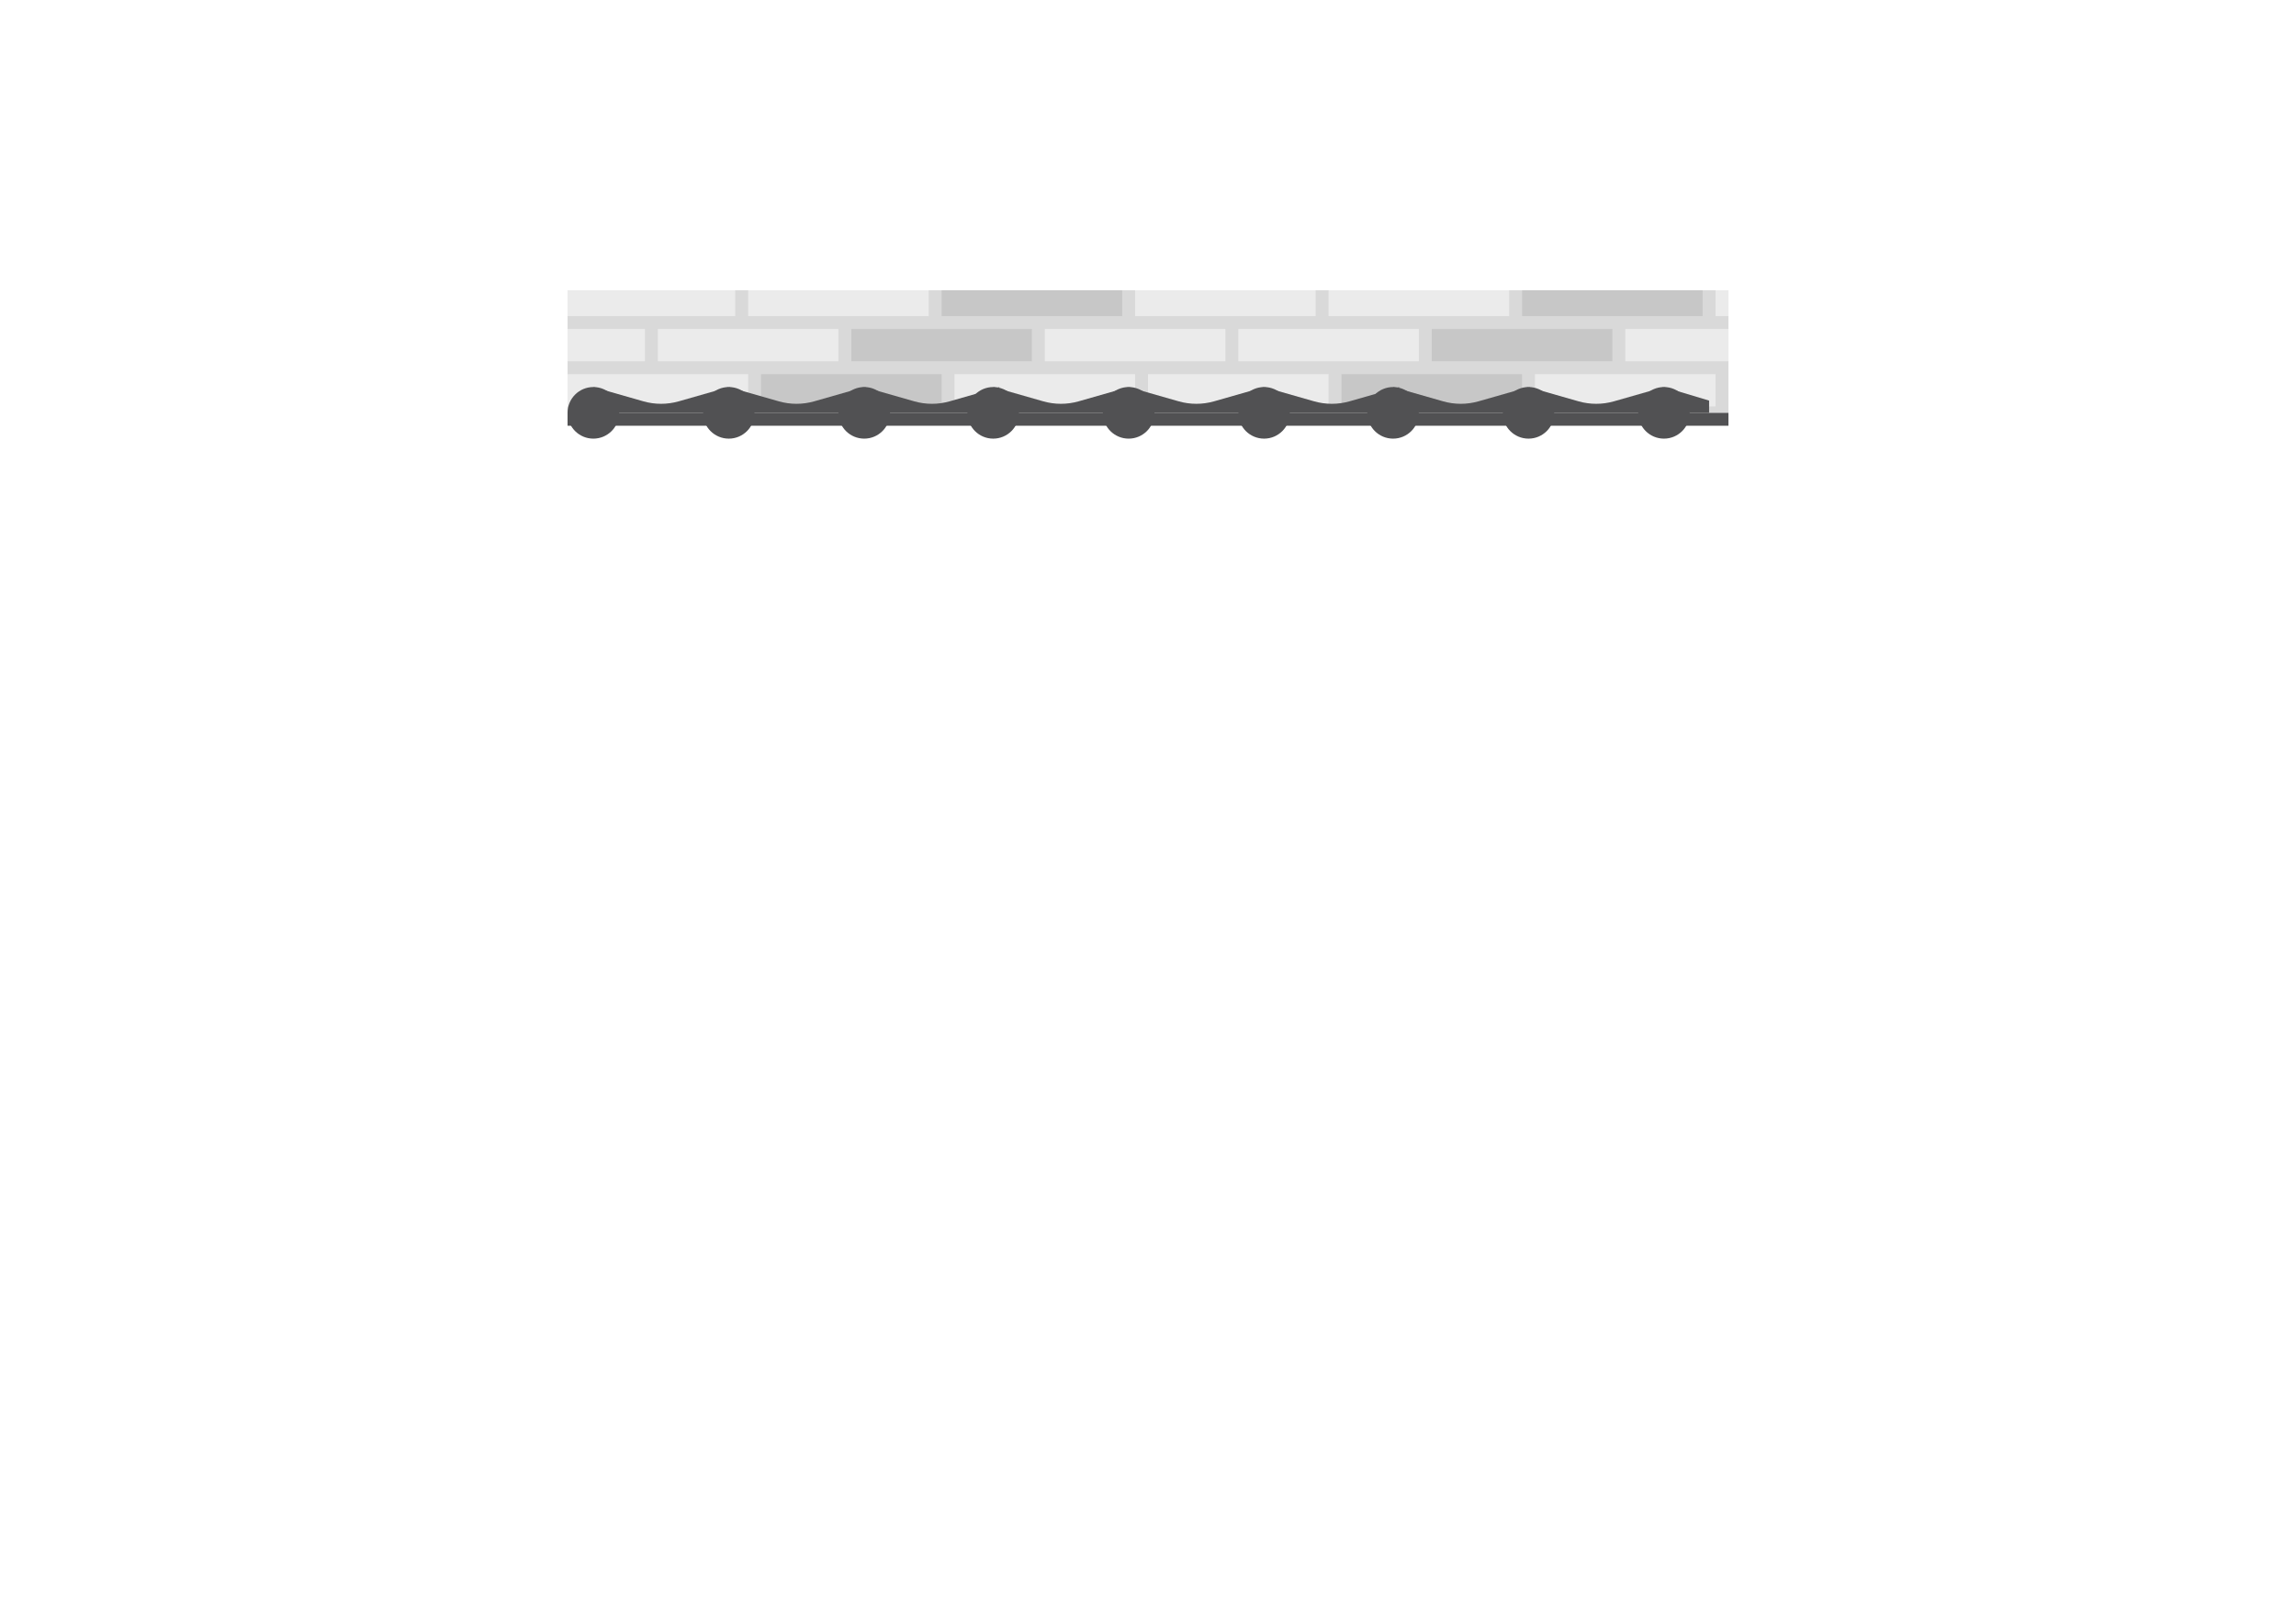
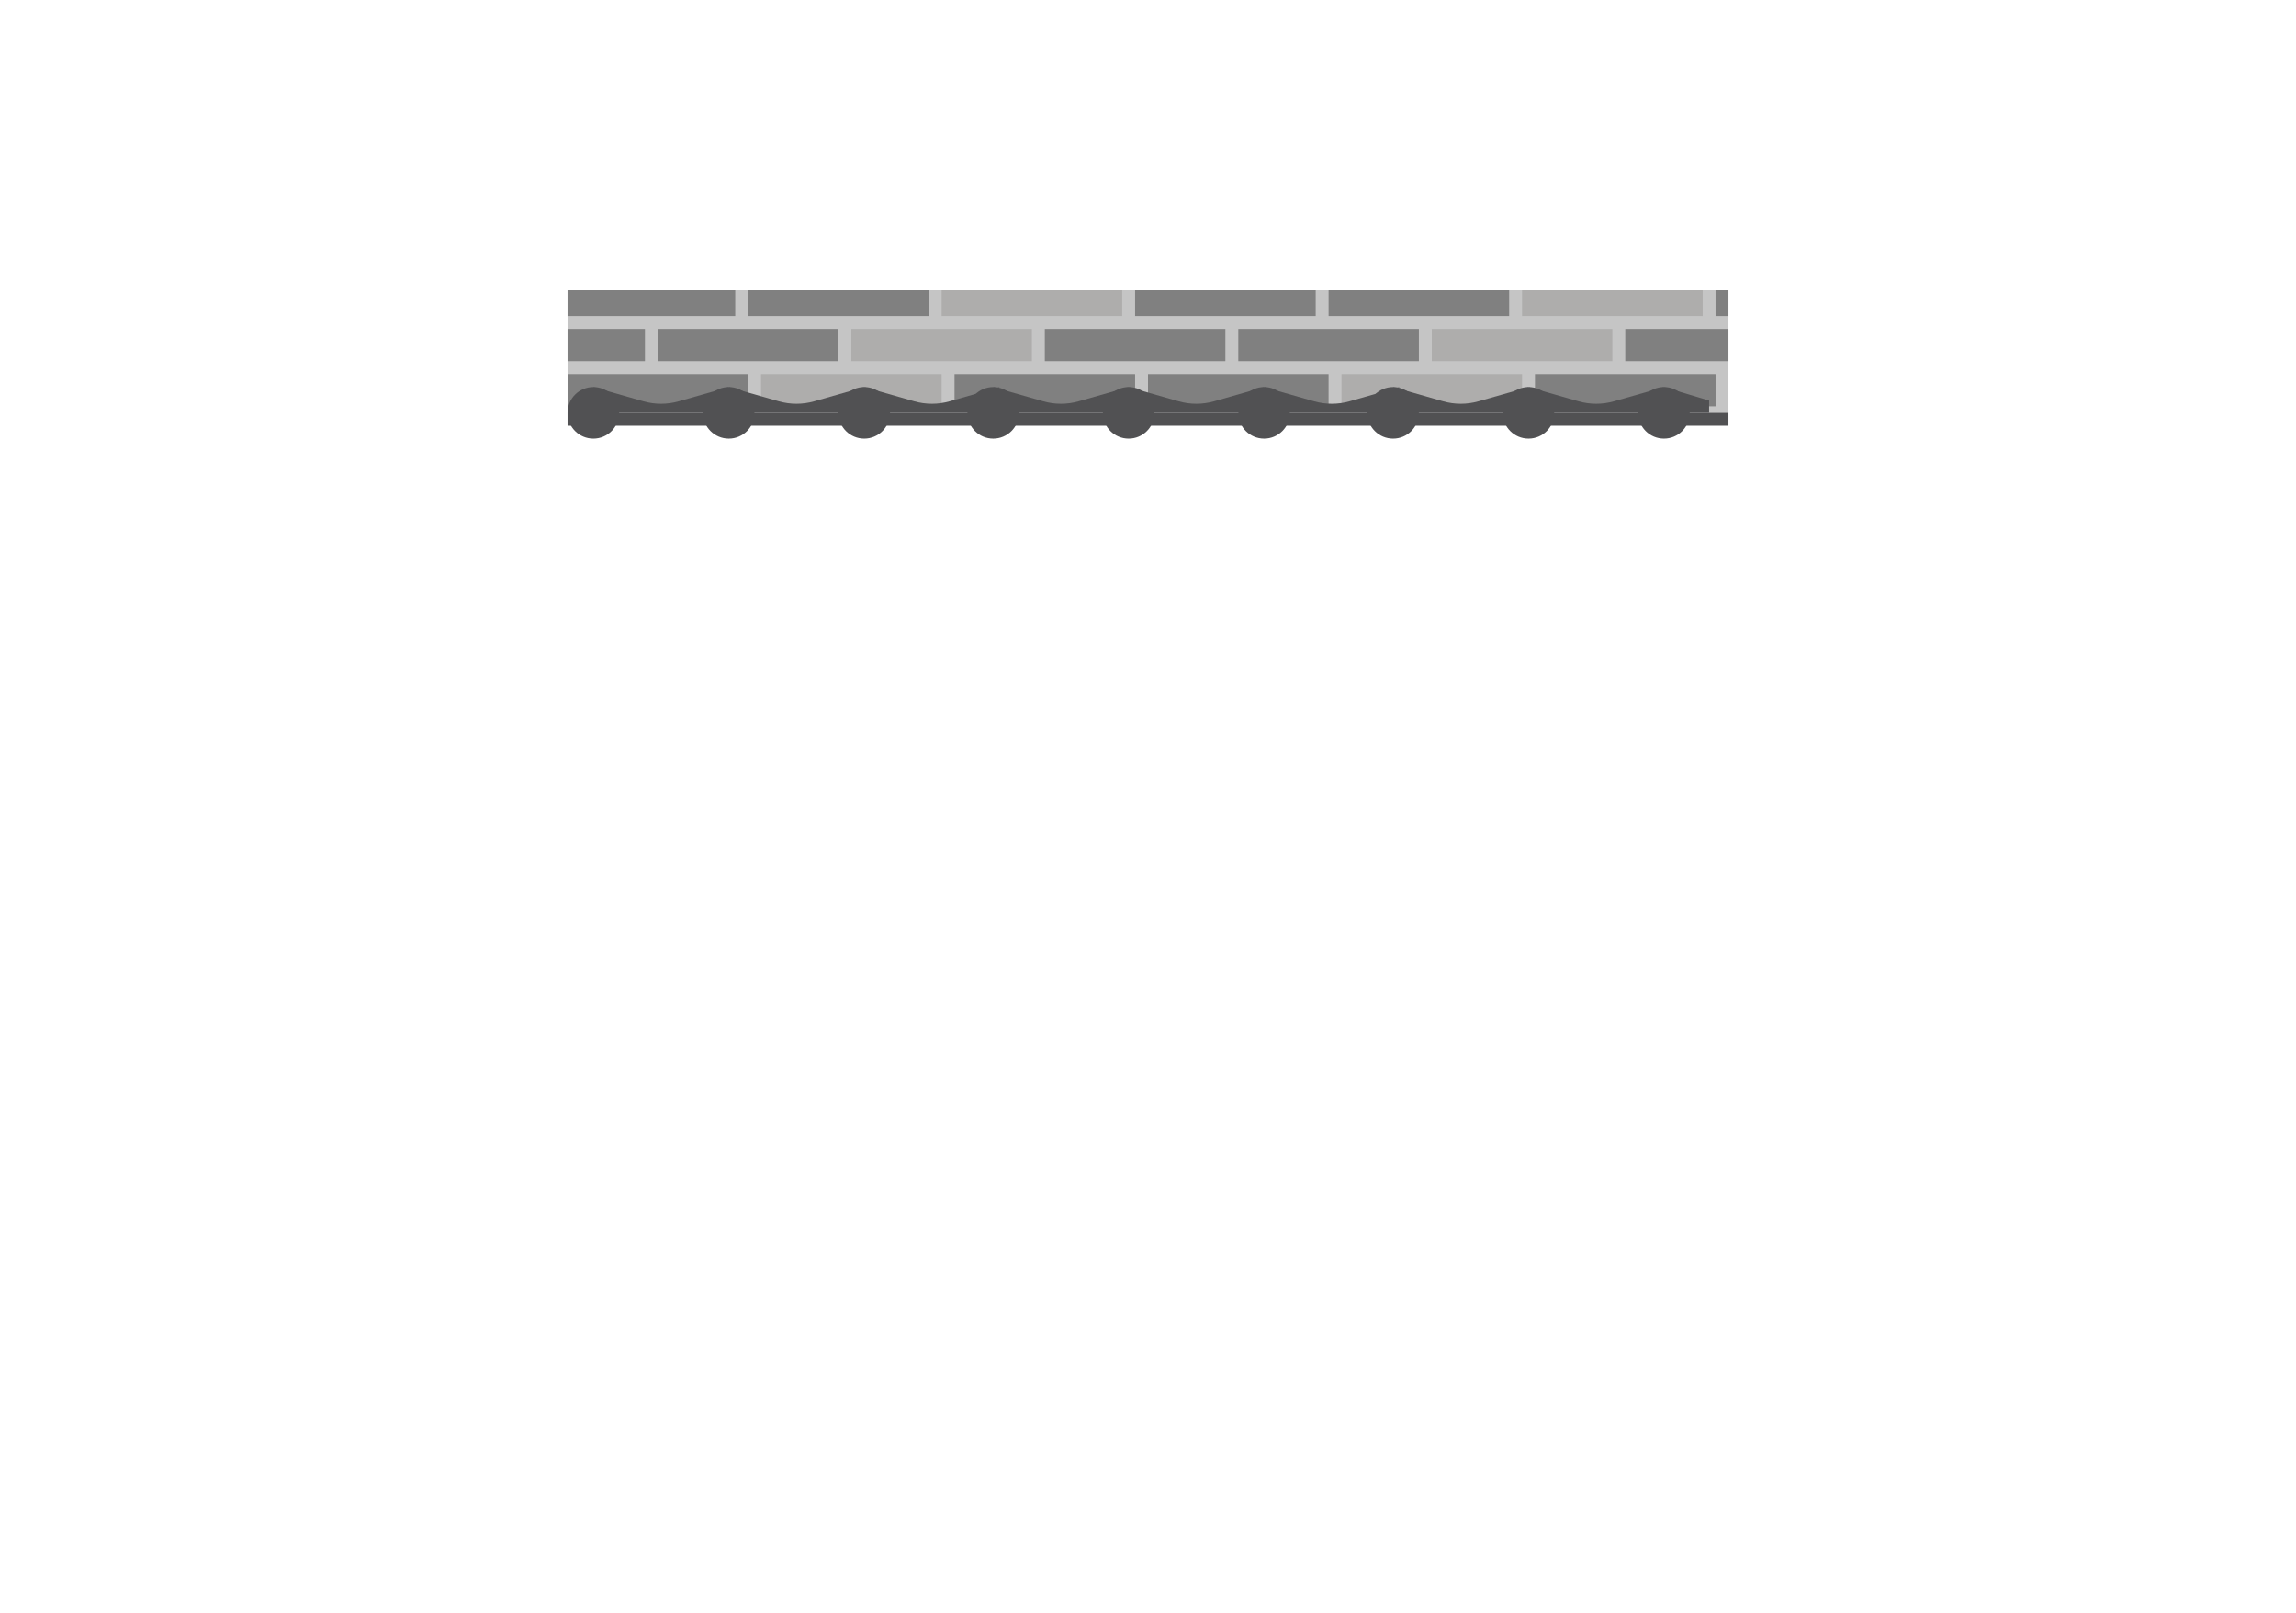
<svg xmlns="http://www.w3.org/2000/svg" width="356" height="250" viewBox="0 0 356 250" fill="none">
-   <rect x="88" y="45" width="180" height="19" fill="#D9D9D9" />
-   <mask id="mask0_121_242" style="mask-type:alpha" maskUnits="userSpaceOnUse" x="88" y="45" width="180" height="19">
+   <rect x="88" y="45" width="180" height="19" fill="#C5C5C5" />
+   <mask id="mask0_215_6474" style="mask-type:alpha" maskUnits="userSpaceOnUse" x="88" y="45" width="180" height="19">
    <rect x="88" y="45" width="180" height="19" fill="#FFE99B" />
  </mask>
-   <g mask="url(#mask0_121_242)">
-     <rect x="88" y="58" width="28" height="5" fill="#EBEBEB" />
-     <rect x="102" y="51" width="28" height="5" fill="#EBEBEB" />
-     <rect x="116" y="44" width="28" height="5" fill="#EBEBEB" />
-     <rect x="86" y="44" width="28" height="5" fill="#EBEBEB" />
-     <rect x="72" y="51" width="28" height="5" fill="#EBEBEB" />
-     <rect x="118" y="58" width="28" height="5" fill="#C7C7C7" />
-     <rect x="132" y="51" width="28" height="5" fill="#C7C7C7" />
-     <rect x="146" y="44" width="28" height="5" fill="#C7C7C7" />
-     <rect x="148" y="58" width="28" height="5" fill="#EBEBEB" />
-     <rect x="162" y="51" width="28" height="5" fill="#EBEBEB" />
-     <rect x="176" y="44" width="28" height="5" fill="#EBEBEB" />
-     <rect x="178" y="58" width="28" height="5" fill="#EBEBEB" />
-     <rect x="192" y="51" width="28" height="5" fill="#EBEBEB" />
-     <rect x="206" y="44" width="28" height="5" fill="#EBEBEB" />
-     <rect x="208" y="58" width="28" height="5" fill="#C7C7C7" />
-     <rect x="222" y="51" width="28" height="5" fill="#C7C7C7" />
-     <rect x="236" y="44" width="28" height="5" fill="#C7C7C7" />
-     <rect x="238" y="58" width="28" height="5" fill="#EBEBEB" />
-     <rect x="252" y="51" width="28" height="5" fill="#EBEBEB" />
-     <rect x="266" y="44" width="28" height="5" fill="#EBEBEB" />
+   <g mask="url(#mask0_215_6474)">
+     <rect x="88" y="58" width="28" height="5" fill="#808080" />
+     <rect x="102" y="51" width="28" height="5" fill="#808080" />
+     <rect x="116" y="44" width="28" height="5" fill="#808080" />
+     <rect x="86" y="44" width="28" height="5" fill="#808080" />
+     <rect x="72" y="51" width="28" height="5" fill="#808080" />
+     <rect x="118" y="58" width="28" height="5" fill="#AEADAC" />
+     <rect x="132" y="51" width="28" height="5" fill="#AEADAC" />
+     <rect x="146" y="44" width="28" height="5" fill="#AEADAC" />
+     <rect x="148" y="58" width="28" height="5" fill="#808080" />
+     <rect x="162" y="51" width="28" height="5" fill="#808080" />
+     <rect x="176" y="44" width="28" height="5" fill="#808080" />
+     <rect x="178" y="58" width="28" height="5" fill="#808080" />
+     <rect x="192" y="51" width="28" height="5" fill="#808080" />
+     <rect x="206" y="44" width="28" height="5" fill="#808080" />
+     <rect x="208" y="58" width="28" height="5" fill="#AEADAC" />
+     <rect x="222" y="51" width="28" height="5" fill="#AEADAC" />
+     <rect x="236" y="44" width="28" height="5" fill="#AEADAC" />
+     <rect x="238" y="58" width="28" height="5" fill="#808080" />
+     <rect x="252" y="51" width="28" height="5" fill="#808080" />
+     <rect x="266" y="44" width="28" height="5" fill="#808080" />
  </g>
  <circle cx="92" cy="64" r="4" fill="#515153" />
  <circle cx="113" cy="64" r="4" fill="#515153" />
  <circle cx="175" cy="64" r="4" fill="#515153" />
  <circle cx="237" cy="64" r="4" fill="#515153" />
  <circle cx="134" cy="64" r="4" fill="#515153" />
  <circle cx="196" cy="64" r="4" fill="#515153" />
  <circle cx="258" cy="64" r="4" fill="#515153" />
  <circle cx="154" cy="64" r="4" fill="#515153" />
  <circle cx="216" cy="64" r="4" fill="#515153" />
  <path d="M92 60L99.753 62.215C101.548 62.728 103.452 62.728 105.247 62.215L113 60L109 64H96L92 60Z" fill="#515153" />
  <path d="M154 60L161.753 62.215C163.548 62.728 165.452 62.728 167.247 62.215L175 60L171 64H158L154 60Z" fill="#515153" />
  <path d="M216 60L223.753 62.215C225.548 62.728 227.452 62.728 229.247 62.215L237 60L233 64H220L216 60Z" fill="#515153" />
  <path d="M113 60L120.753 62.215C122.548 62.728 124.452 62.728 126.247 62.215L134 60L130 64H117L113 60Z" fill="#515153" />
  <path d="M175 60L182.753 62.215C184.548 62.728 186.452 62.728 188.247 62.215L196 60L192 64H179L175 60Z" fill="#515153" />
  <path d="M237 60L244.753 62.215C246.548 62.728 248.452 62.728 250.247 62.215L258 60L254 64H241L237 60Z" fill="#515153" />
  <path d="M134 60L141.753 62.215C143.548 62.728 145.452 62.728 147.247 62.215L155 60L151 64H138L134 60Z" fill="#515153" />
  <path d="M196 60L203.753 62.215C205.548 62.728 207.452 62.728 209.247 62.215L217 60L213 64H200L196 60Z" fill="#515153" />
  <path d="M258 60C260.792 60.838 262.708 61.412 265 62.1C265 63 265 63.5 265 64H262L258 60Z" fill="#515153" />
  <rect x="88" y="64" width="180" height="2" fill="#515153" />
</svg>
